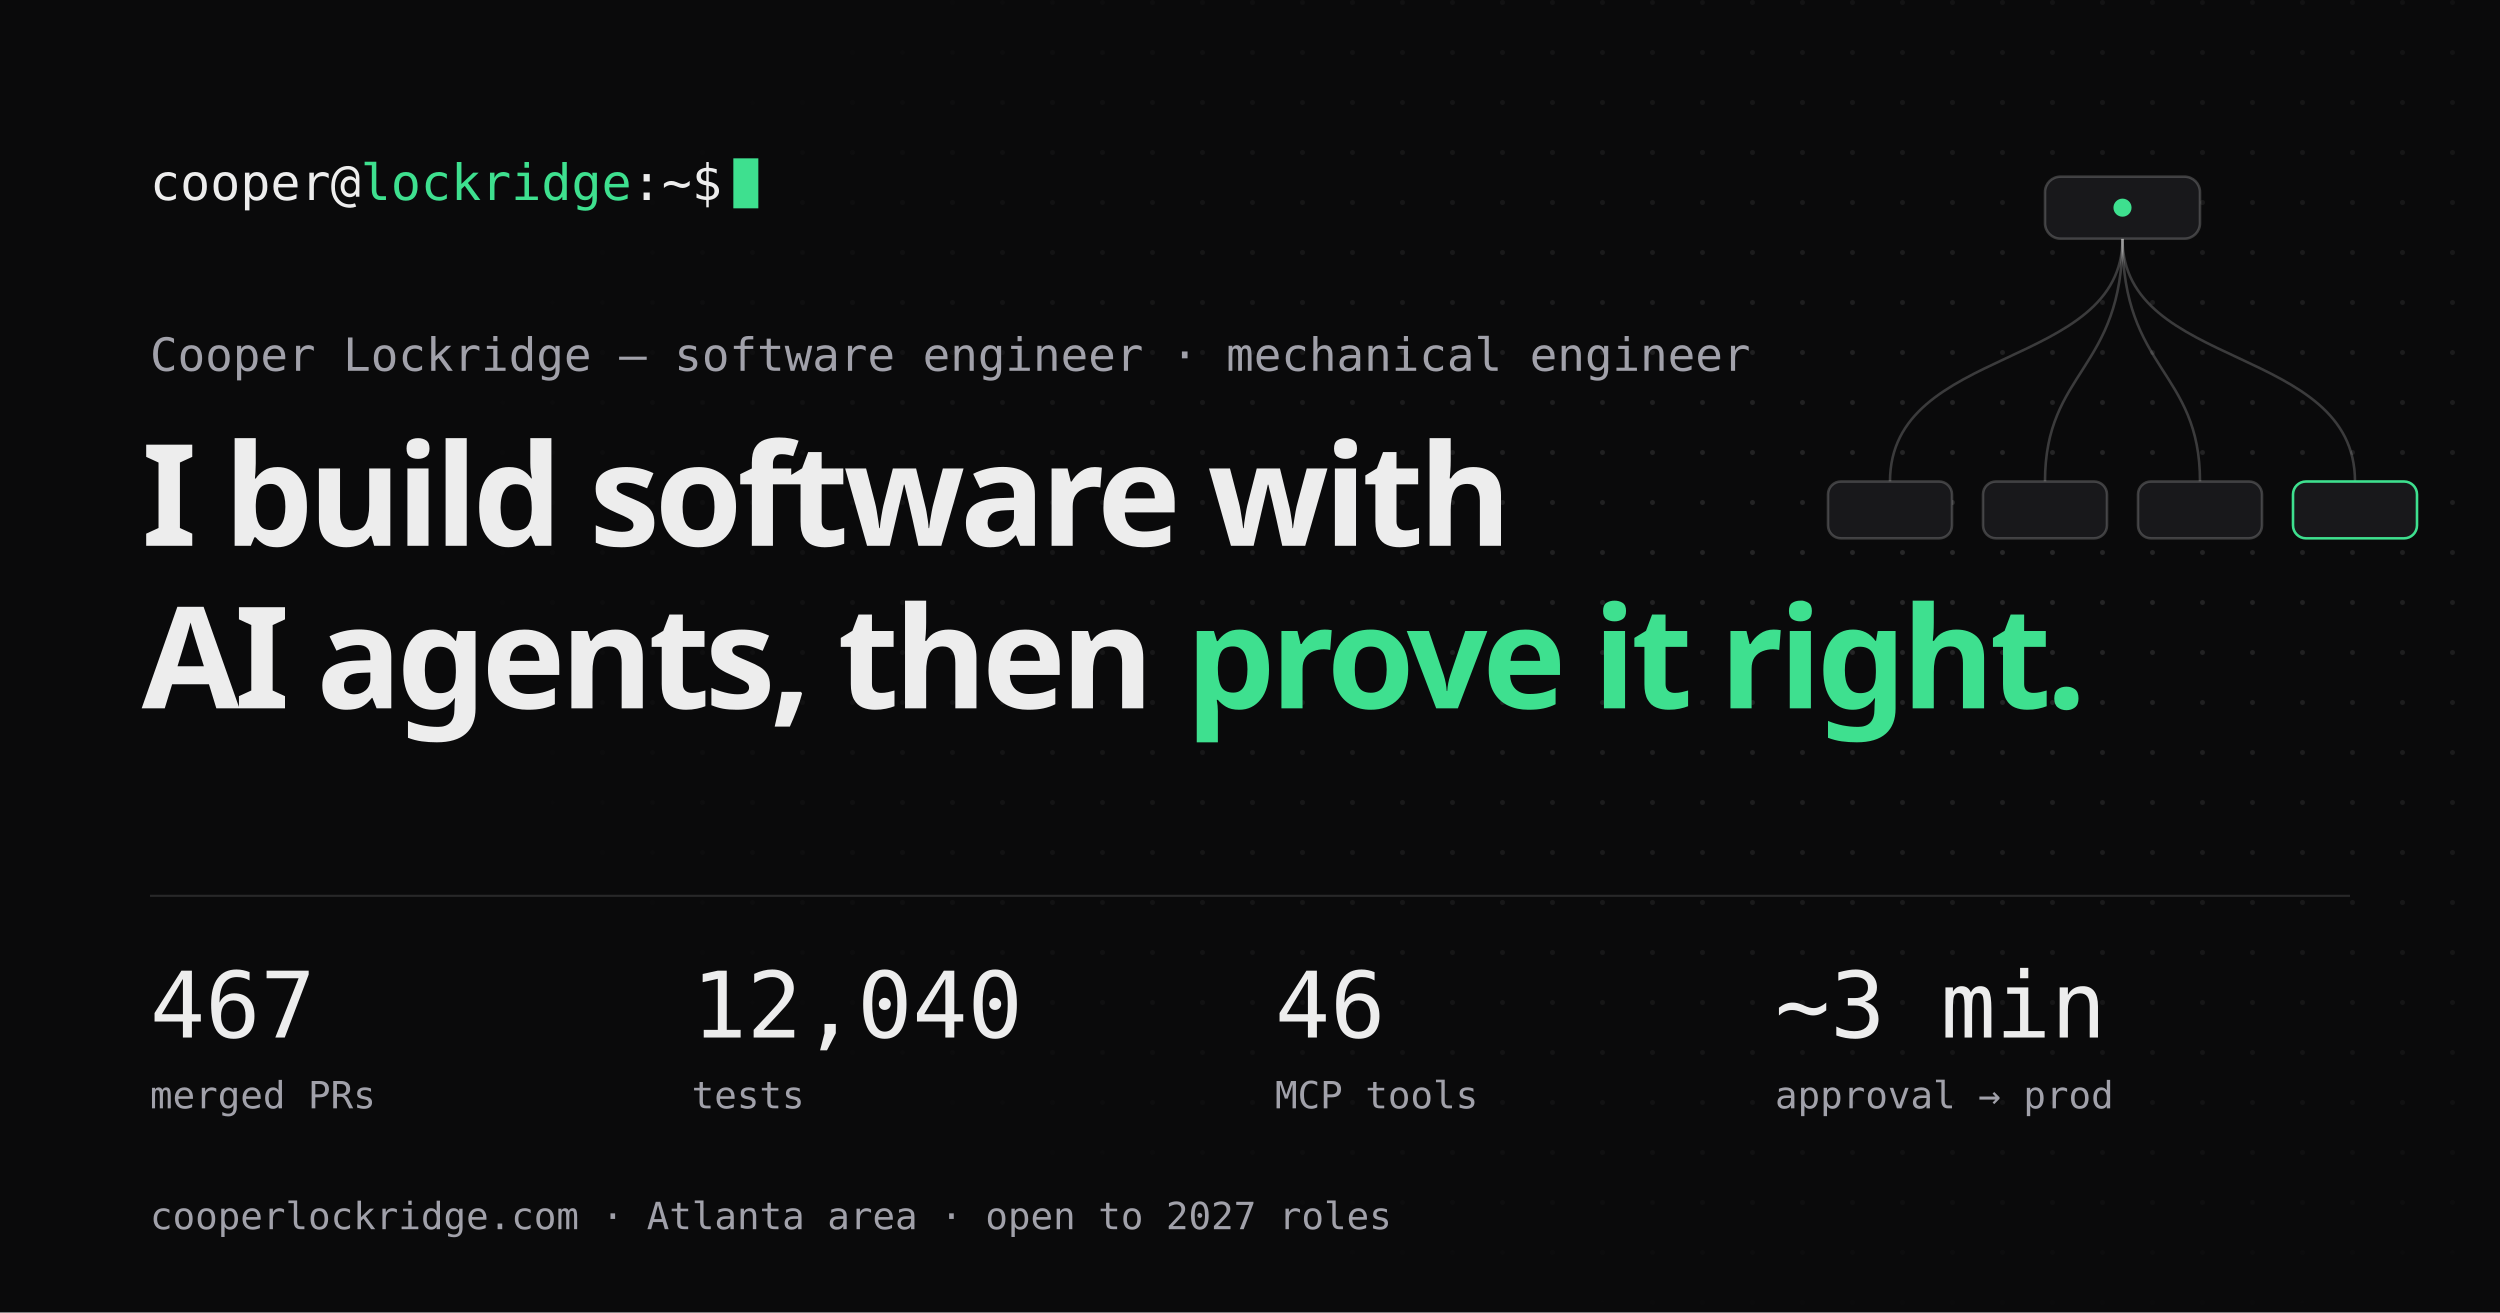
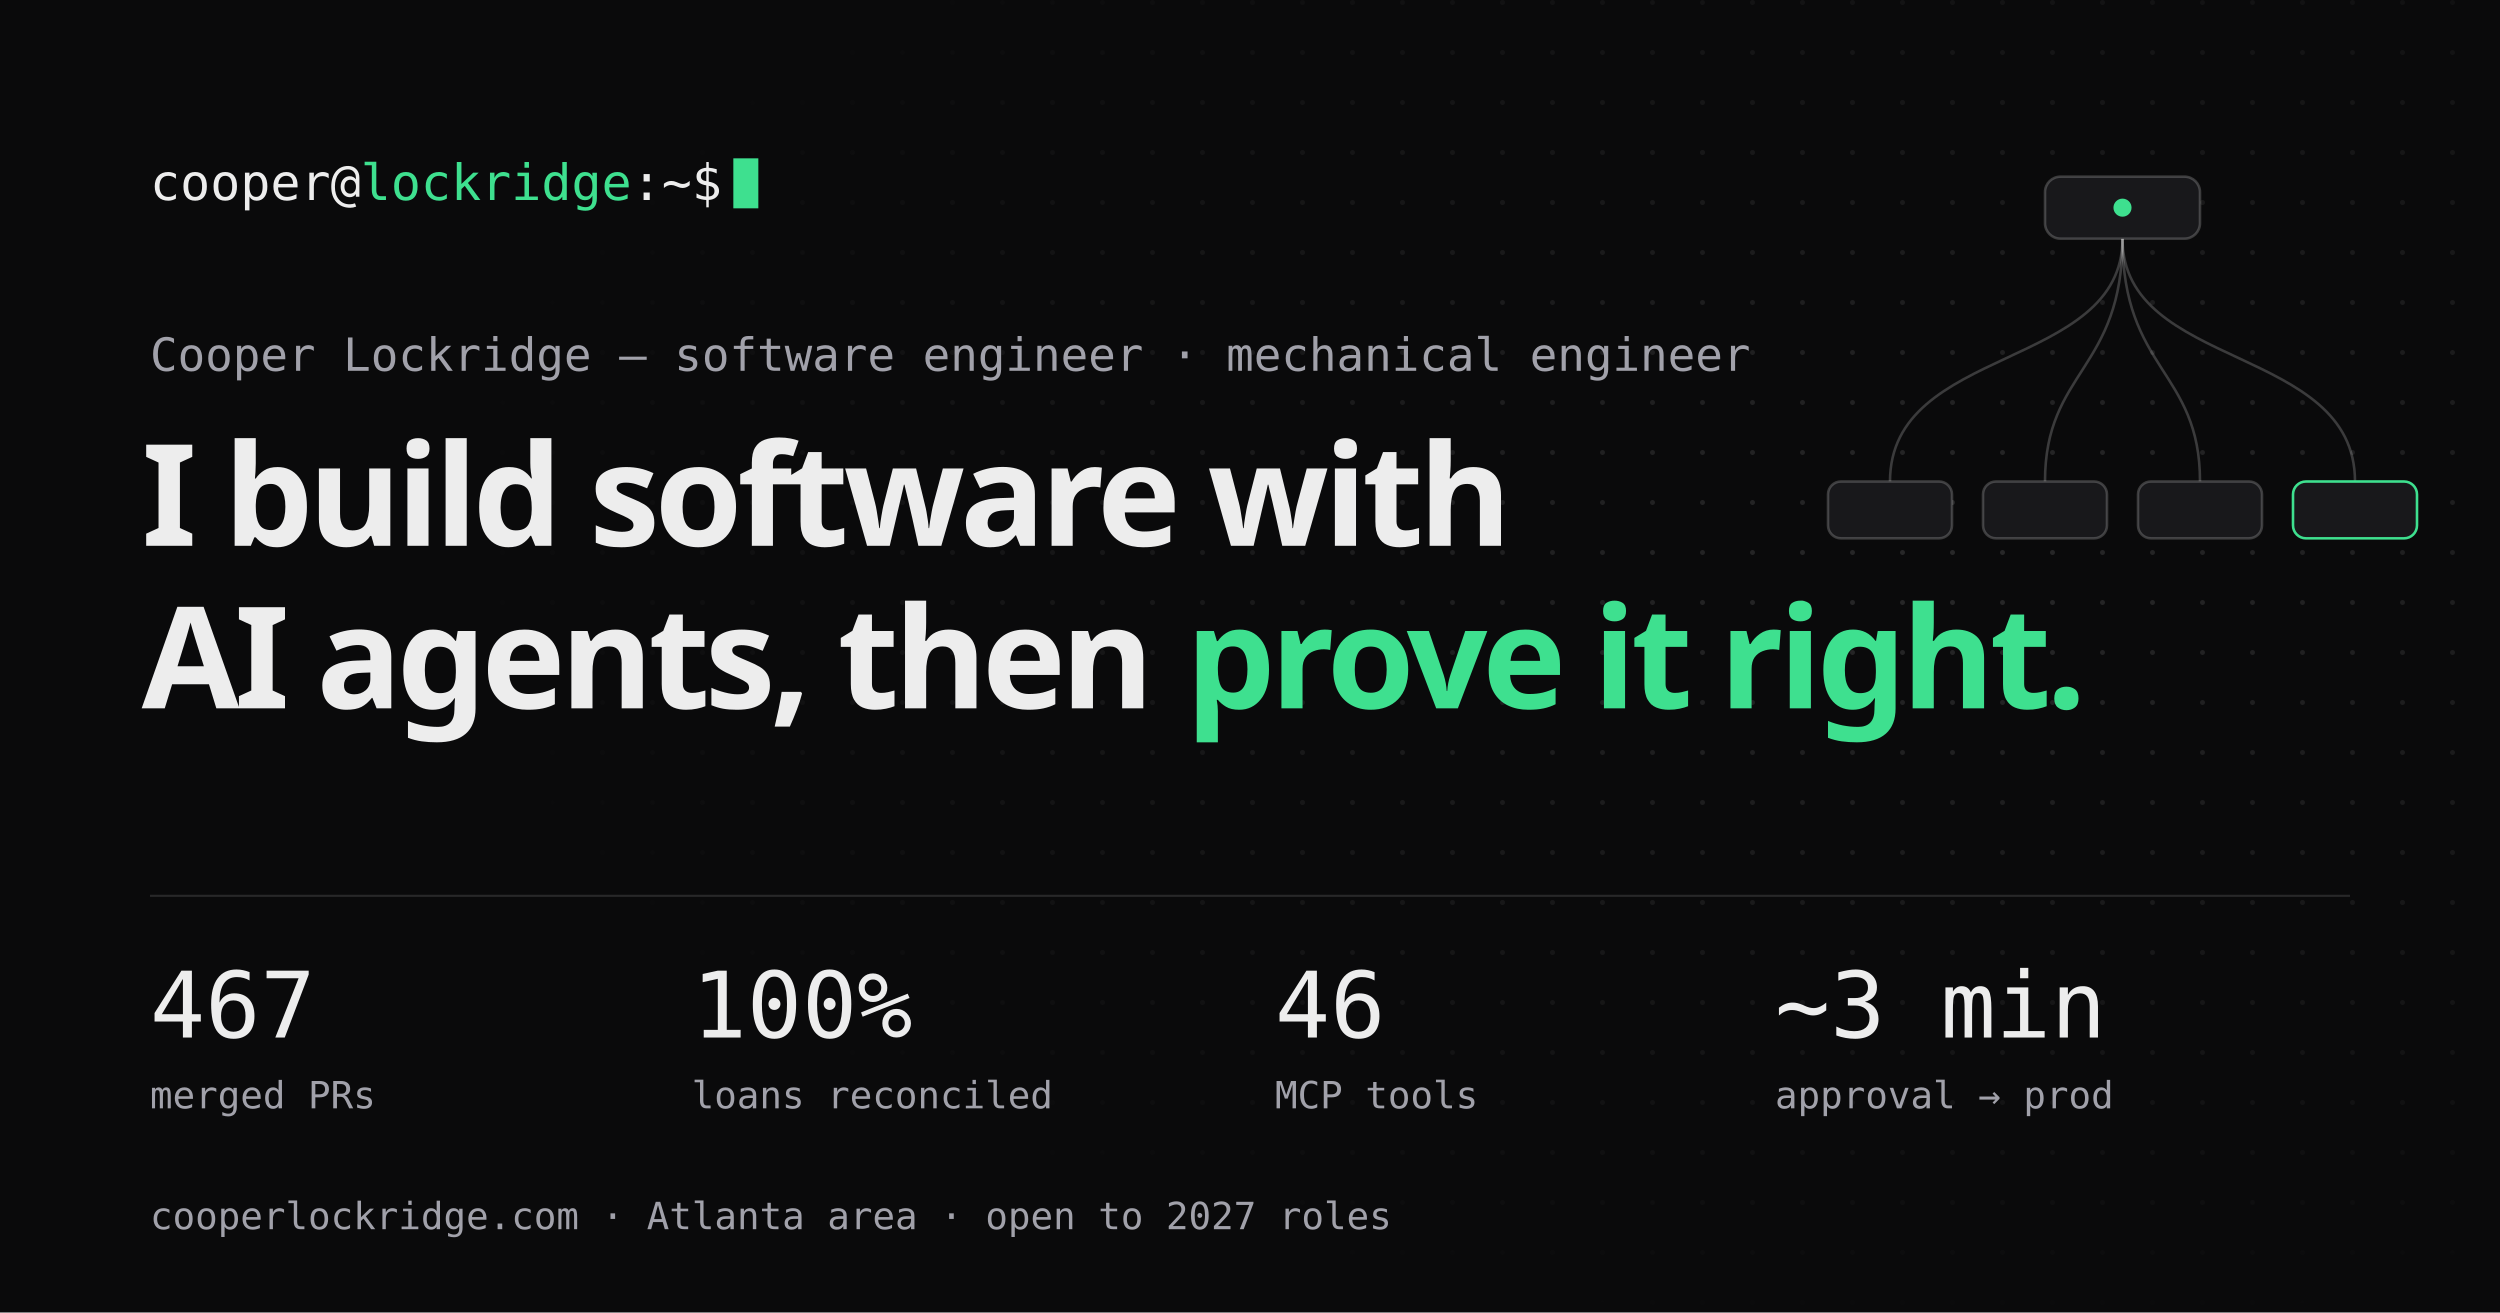
<svg xmlns="http://www.w3.org/2000/svg" viewBox="0 0 1200 630" width="1200" height="630">
  <defs>
    <pattern id="d" width="24" height="24" patternUnits="userSpaceOnUse">
      <circle cx="1.2" cy="1.2" r="1.2" fill="#ffffff1f" />
    </pattern>
    <radialGradient id="m" cx="0.78" cy="0.42" r="0.6">
      <stop offset="0" stop-color="#fff" />
      <stop offset="1" stop-color="#fff" stop-opacity="0" />
    </radialGradient>
    <mask id="mk">
      <rect width="1200" height="630" fill="url(#m)" />
    </mask>
  </defs>
  <rect width="1200" height="630" fill="#0a0a0b" />
  <rect width="1200" height="630" fill="url(#d)" mask="url(#mk)" />
  <g font-family="Geist Mono, ui-monospace, Menlo, Consolas, monospace">
    <text x="72" y="96" font-size="24" fill="#ededed">cooper@<tspan fill="#3ee08f">lockridge</tspan>:~$</text>
    <rect x="352" y="76" width="12" height="24" fill="#3ee08f" />
    <text x="72" y="178" font-size="22" fill="#a1a1aa">Cooper Lockridge — software engineer · mechanical engineer</text>
  </g>
  <g font-family="Geist, ui-sans-serif, system-ui, Segoe UI, sans-serif" font-weight="600" fill="#ededed" letter-spacing="-2.4">
    <text x="68" y="262" font-size="68">I build software with</text>
    <text x="68" y="340" font-size="68">AI agents, then <tspan fill="#3ee08f">prove it right.</tspan>
    </text>
  </g>
  <g font-family="Geist Mono, ui-monospace, Menlo, Consolas, monospace">
    <line x1="72" y1="430" x2="1128" y2="430" stroke="#ffffff1f" />
    <g font-size="44" fill="#ededed">
      <text x="72" y="498">467</text>
-       <text x="332" y="498">12,040</text>
+       <text x="332" y="498">100%</text>
      <text x="612" y="498">46</text>
      <text x="852" y="498">~3 min</text>
    </g>
    <g font-size="18" fill="#a1a1aa">
      <text x="72" y="532">merged PRs</text>
-       <text x="332" y="532">tests</text>
+       <text x="332" y="532">loans reconciled</text>
      <text x="612" y="532">MCP tools</text>
      <text x="852" y="532">approval → prod</text>
    </g>
    <text x="72" y="590" font-size="18" fill="#a1a1aa">cooperlockridge.com · Atlanta area · open to 2027 roles</text>
  </g>
  <g transform="translate(870 60) scale(.62)" fill="none" stroke-width="2">
    <g stroke="#ffffff33">
      <path d="M240 88 C240 190 60 170 60 276" />
      <path d="M240 88 C240 190 180 190 180 276" />
      <path d="M240 88 C240 190 300 190 300 276" />
      <path d="M240 88 C240 190 420 170 420 276" />
    </g>
    <g fill="#18181b" stroke="#ffffff33">
      <rect x="180" y="40" width="120" height="48" rx="12" />
      <rect x="12" y="276" width="96" height="44" rx="10" />
      <rect x="132" y="276" width="96" height="44" rx="10" />
      <rect x="252" y="276" width="96" height="44" rx="10" />
      <rect x="372" y="276" width="96" height="44" rx="10" stroke="#3ee08f" />
    </g>
    <circle cx="240" cy="64" r="7" fill="#3ee08f" stroke="none" />
  </g>
</svg>
